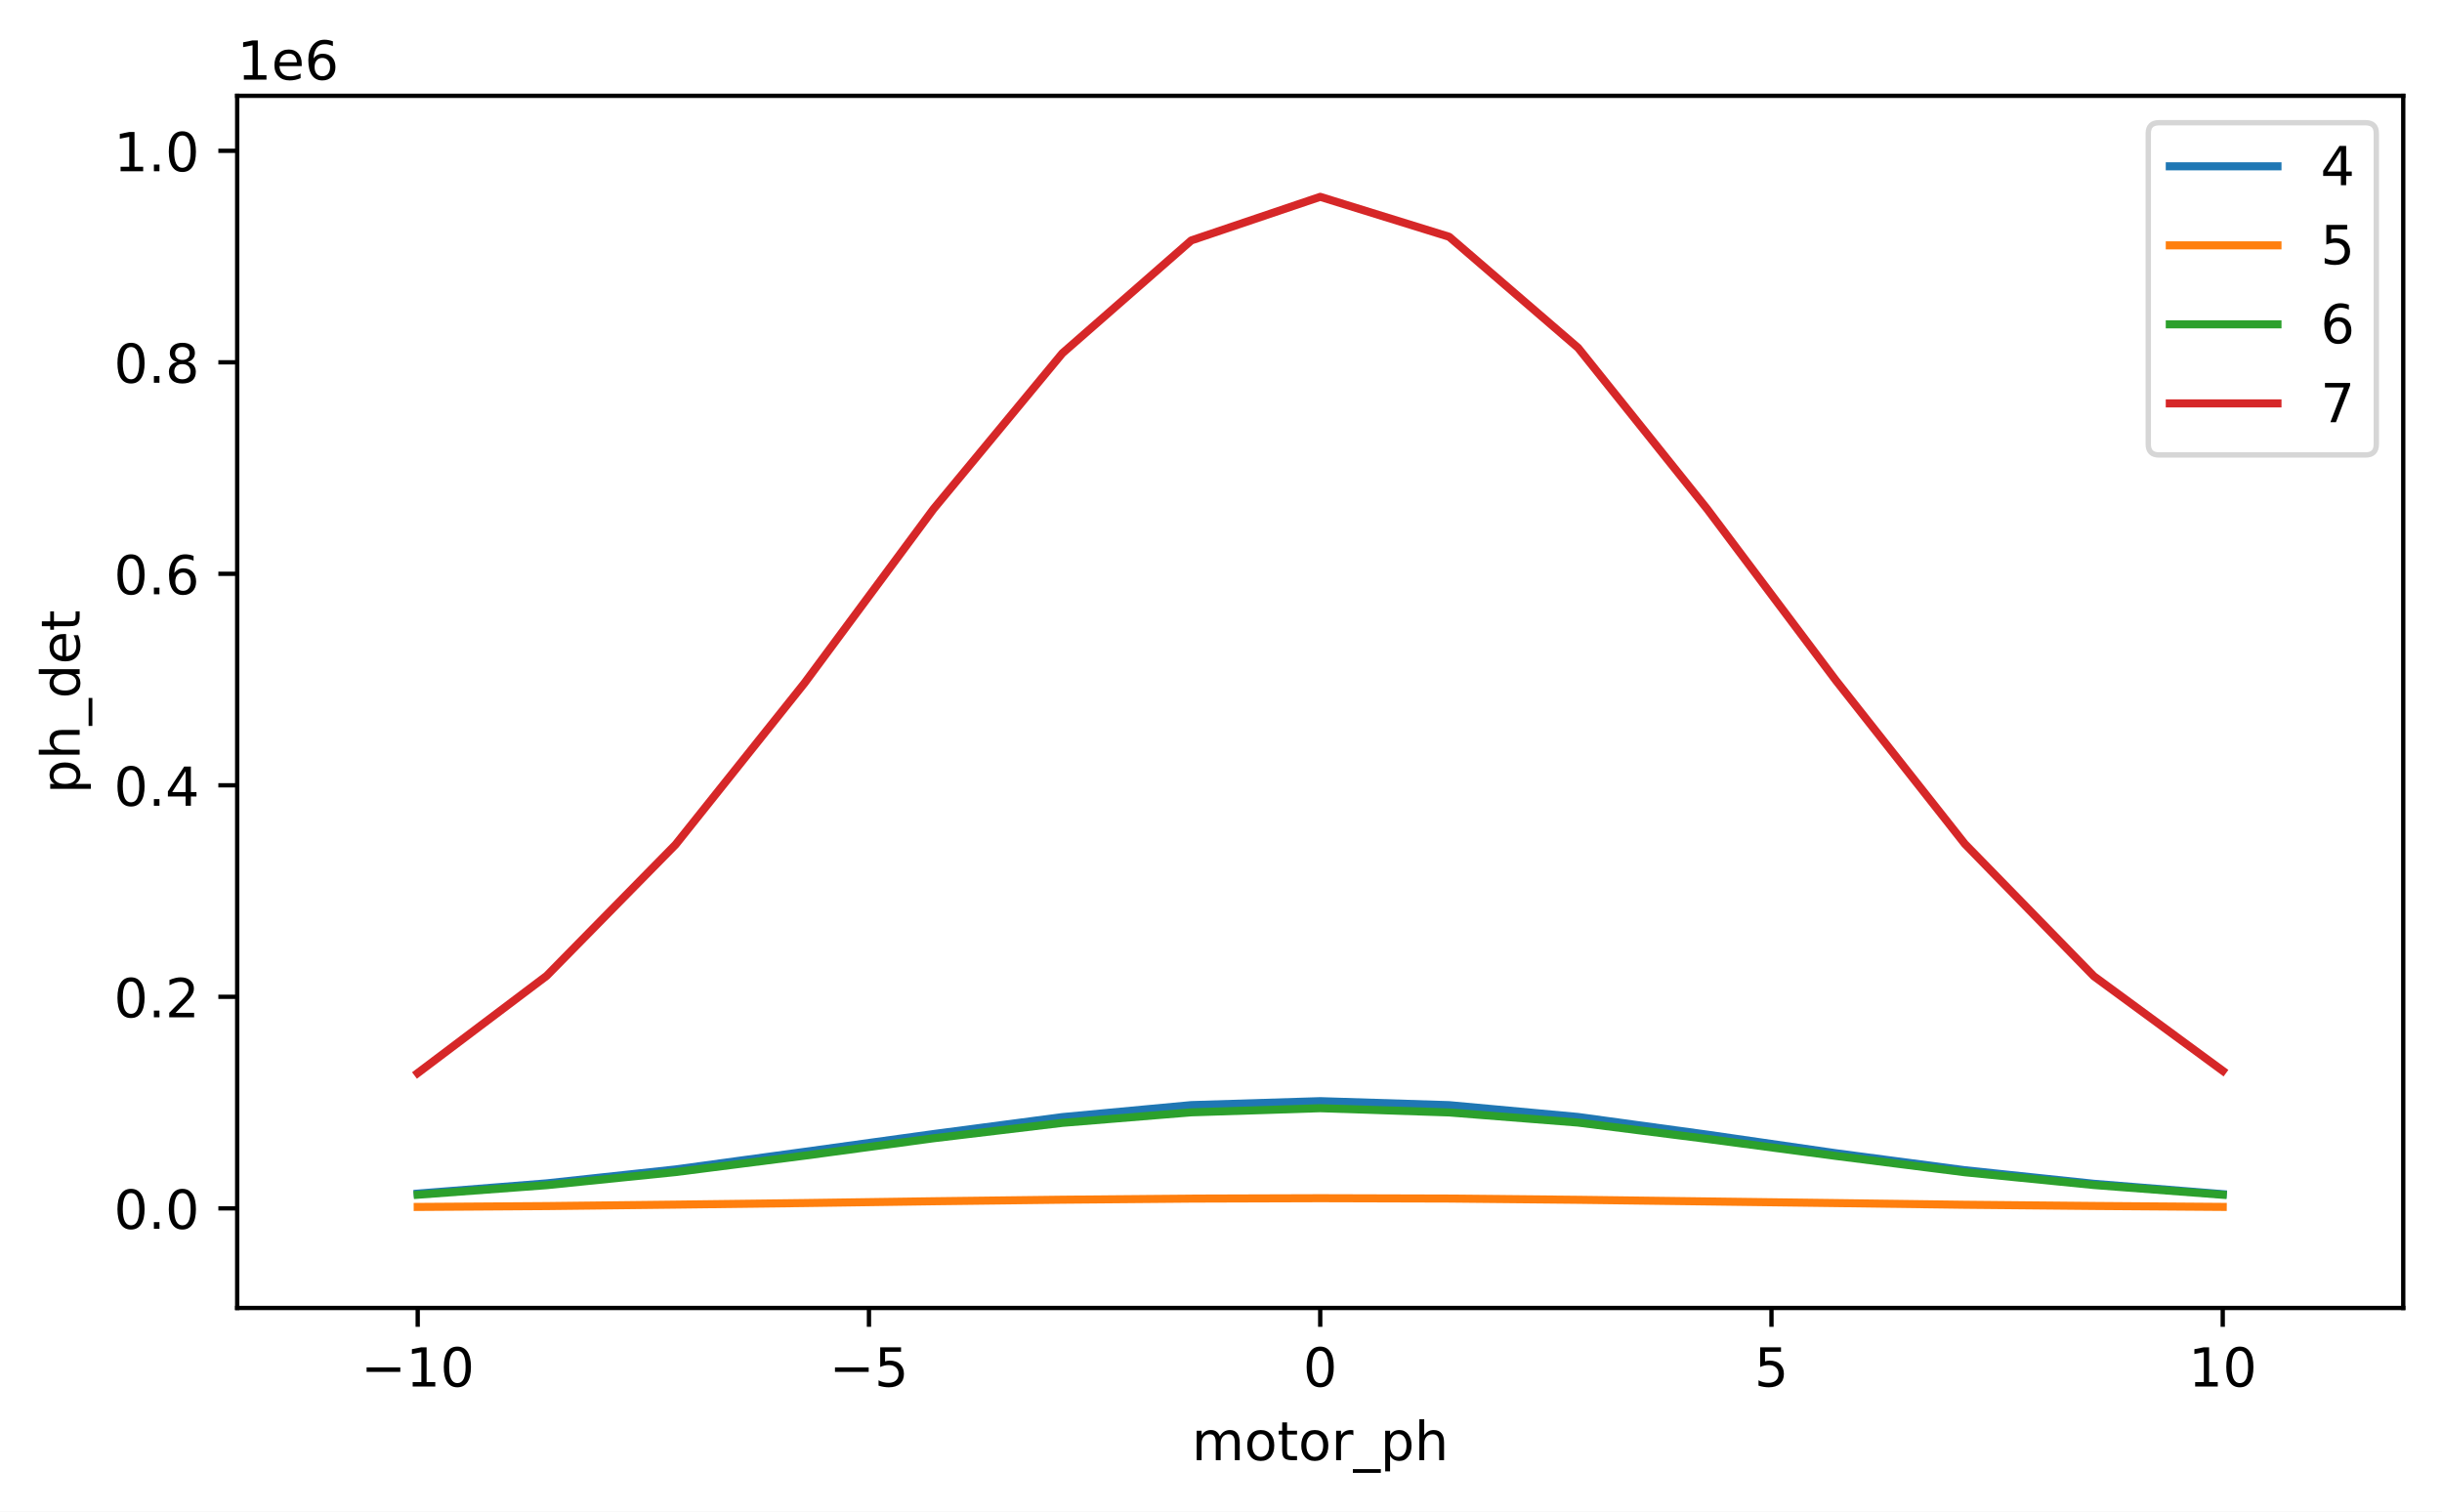
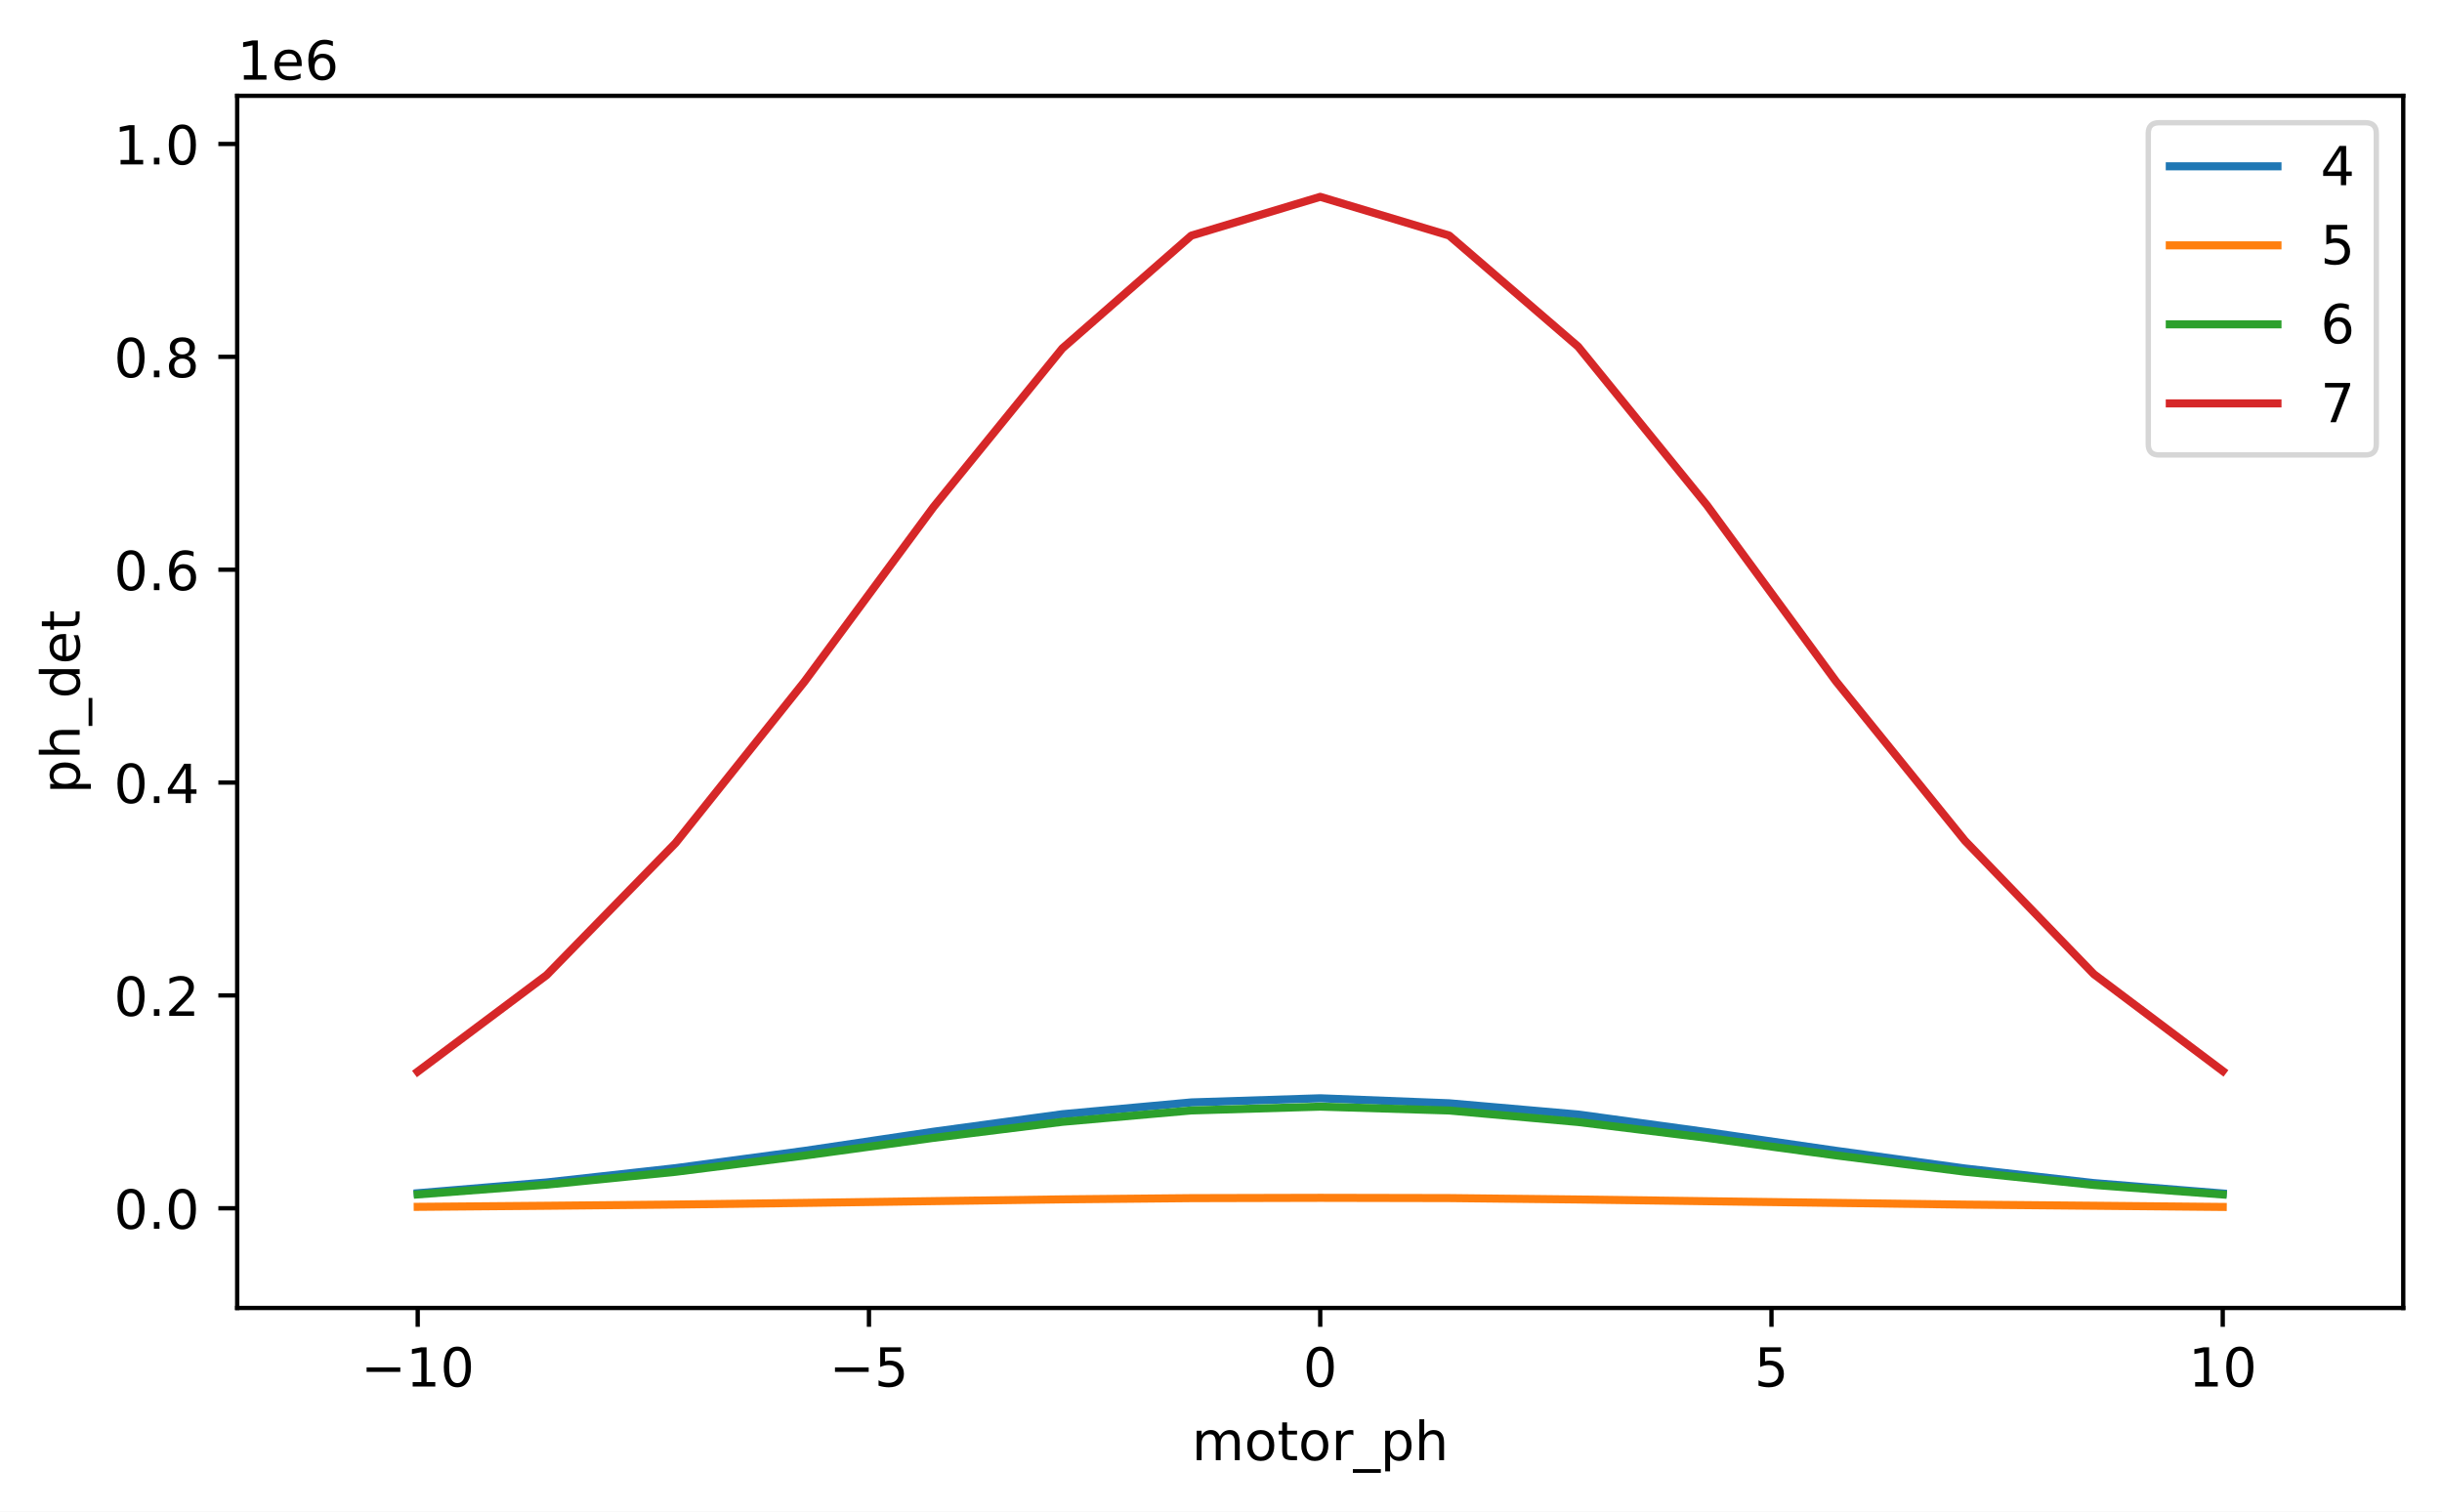
<svg xmlns="http://www.w3.org/2000/svg" xmlns:xlink="http://www.w3.org/1999/xlink" height="280.8pt" version="1.1" viewBox="0 0 453.6 280.8" width="453.6pt">
  <defs>
    <style type="text/css">
*{stroke-linecap:butt;stroke-linejoin:round;}
  </style>
  </defs>
  <g id="figure_1">
    <g id="patch_1">
      <path d="M 0 280.8  L 453.6 280.8  L 453.6 0  L 0 0  z " style="fill:#ffffff;" />
    </g>
    <g id="axes_1">
      <g id="patch_2">
        <path d="M 44.059 242.966  L 446.4 242.966  L 446.4 17.798  L 44.059 17.798  z " style="fill:#ffffff;" />
      </g>
      <g id="matplotlib.axis_1">
        <g id="xtick_1">
          <g id="line2d_1">
            <defs>
-               <path d="M 0 0  L 0 3.5  " id="mdb32451ee4" style="stroke:#000000;stroke-width:0.8;" />
-             </defs>
-             <g>
-               <use style="stroke:#000000;stroke-width:0.8;" x="77.588" xlink:href="#mdb32451ee4" y="242.966" />
+               <path d="M 0 0  L 0 3.5  " id="m0cbd05f9dd" style="stroke:#000000;stroke-width:0.8;" />
+             </defs>
+             <g>
+               <use style="stroke:#000000;stroke-width:0.8;" x="77.588" xlink:href="#m0cbd05f9dd" y="242.966" />
            </g>
          </g>
          <g id="text_1">
            <defs>
              <path d="M 10.594 35.5  L 73.188 35.5  L 73.188 27.203  L 10.594 27.203  z " id="DejaVuSans-8722" />
              <path d="M 12.406 8.297  L 28.516 8.297  L 28.516 63.922  L 10.984 60.406  L 10.984 69.391  L 28.422 72.906  L 38.281 72.906  L 38.281 8.297  L 54.391 8.297  L 54.391 0  L 12.406 0  z " id="DejaVuSans-49" />
              <path d="M 31.781 66.406  Q 24.172 66.406 20.328 58.906  Q 16.5 51.422 16.5 36.375  Q 16.5 21.391 20.328 13.891  Q 24.172 6.391 31.781 6.391  Q 39.453 6.391 43.281 13.891  Q 47.125 21.391 47.125 36.375  Q 47.125 51.422 43.281 58.906  Q 39.453 66.406 31.781 66.406  z M 31.781 74.219  Q 44.047 74.219 50.516 64.516  Q 56.984 54.828 56.984 36.375  Q 56.984 17.969 50.516 8.266  Q 44.047 -1.422 31.781 -1.422  Q 19.531 -1.422 13.062 8.266  Q 6.594 17.969 6.594 36.375  Q 6.594 54.828 13.062 64.516  Q 19.531 74.219 31.781 74.219  z " id="DejaVuSans-48" />
            </defs>
            <g transform="translate(67.03542 257.5641)scale(0.1 -0.1)">
              <use xlink:href="#DejaVuSans-8722" />
              <use x="83.789" xlink:href="#DejaVuSans-49" />
              <use x="147.412" xlink:href="#DejaVuSans-48" />
            </g>
          </g>
        </g>
        <g id="xtick_2">
          <g id="line2d_2">
            <g>
-               <use style="stroke:#000000;stroke-width:0.8;" x="161.409" xlink:href="#mdb32451ee4" y="242.966" />
+               <use style="stroke:#000000;stroke-width:0.8;" x="161.409" xlink:href="#m0cbd05f9dd" y="242.966" />
            </g>
          </g>
          <g id="text_2">
            <defs>
              <path d="M 10.797 72.906  L 49.516 72.906  L 49.516 64.594  L 19.828 64.594  L 19.828 46.734  Q 21.969 47.469 24.109 47.828  Q 26.266 48.188 28.422 48.188  Q 40.625 48.188 47.75 41.5  Q 54.891 34.812 54.891 23.391  Q 54.891 11.625 47.562 5.094  Q 40.234 -1.422 26.906 -1.422  Q 22.312 -1.422 17.547 -0.641  Q 12.797 0.141 7.719 1.703  L 7.719 11.625  Q 12.109 9.234 16.797 8.062  Q 21.484 6.891 26.703 6.891  Q 35.156 6.891 40.078 11.328  Q 45.016 15.766 45.016 23.391  Q 45.016 31 40.078 35.438  Q 35.156 39.891 26.703 39.891  Q 22.75 39.891 18.812 39.016  Q 14.891 38.141 10.797 36.281  z " id="DejaVuSans-53" />
            </defs>
            <g transform="translate(154.0376 257.5641)scale(0.1 -0.1)">
              <use xlink:href="#DejaVuSans-8722" />
              <use x="83.789" xlink:href="#DejaVuSans-53" />
            </g>
          </g>
        </g>
        <g id="xtick_3">
          <g id="line2d_3">
            <g>
-               <use style="stroke:#000000;stroke-width:0.8;" x="245.23" xlink:href="#mdb32451ee4" y="242.966" />
+               <use style="stroke:#000000;stroke-width:0.8;" x="245.23" xlink:href="#m0cbd05f9dd" y="242.966" />
            </g>
          </g>
          <g id="text_3">
            <g transform="translate(242.0484 257.5641)scale(0.1 -0.1)">
              <use xlink:href="#DejaVuSans-48" />
            </g>
          </g>
        </g>
        <g id="xtick_4">
          <g id="line2d_4">
            <g>
-               <use style="stroke:#000000;stroke-width:0.8;" x="329.051" xlink:href="#mdb32451ee4" y="242.966" />
+               <use style="stroke:#000000;stroke-width:0.8;" x="329.051" xlink:href="#m0cbd05f9dd" y="242.966" />
            </g>
          </g>
          <g id="text_4">
            <g transform="translate(325.8694 257.5641)scale(0.1 -0.1)">
              <use xlink:href="#DejaVuSans-53" />
            </g>
          </g>
        </g>
        <g id="xtick_5">
          <g id="line2d_5">
            <g>
-               <use style="stroke:#000000;stroke-width:0.8;" x="412.872" xlink:href="#mdb32451ee4" y="242.966" />
+               <use style="stroke:#000000;stroke-width:0.8;" x="412.872" xlink:href="#m0cbd05f9dd" y="242.966" />
            </g>
          </g>
          <g id="text_5">
            <g transform="translate(406.5091 257.5641)scale(0.1 -0.1)">
              <use xlink:href="#DejaVuSans-49" />
              <use x="63.623" xlink:href="#DejaVuSans-48" />
            </g>
          </g>
        </g>
        <g id="text_6">
          <defs>
            <path d="M 52 44.188  Q 55.375 50.25 60.062 53.125  Q 64.75 56 71.094 56  Q 79.641 56 84.281 50.016  Q 88.922 44.047 88.922 33.016  L 88.922 0  L 79.891 0  L 79.891 32.719  Q 79.891 40.578 77.094 44.375  Q 74.312 48.188 68.609 48.188  Q 61.625 48.188 57.562 43.547  Q 53.516 38.922 53.516 30.906  L 53.516 0  L 44.484 0  L 44.484 32.719  Q 44.484 40.625 41.703 44.406  Q 38.922 48.188 33.109 48.188  Q 26.219 48.188 22.156 43.531  Q 18.109 38.875 18.109 30.906  L 18.109 0  L 9.078 0  L 9.078 54.688  L 18.109 54.688  L 18.109 46.188  Q 21.188 51.219 25.484 53.609  Q 29.781 56 35.688 56  Q 41.656 56 45.828 52.969  Q 50 49.953 52 44.188  z " id="DejaVuSans-109" />
            <path d="M 30.609 48.391  Q 23.391 48.391 19.188 42.75  Q 14.984 37.109 14.984 27.297  Q 14.984 17.484 19.156 11.844  Q 23.344 6.203 30.609 6.203  Q 37.797 6.203 41.984 11.859  Q 46.188 17.531 46.188 27.297  Q 46.188 37.016 41.984 42.703  Q 37.797 48.391 30.609 48.391  z M 30.609 56  Q 42.328 56 49.016 48.375  Q 55.719 40.766 55.719 27.297  Q 55.719 13.875 49.016 6.219  Q 42.328 -1.422 30.609 -1.422  Q 18.844 -1.422 12.172 6.219  Q 5.516 13.875 5.516 27.297  Q 5.516 40.766 12.172 48.375  Q 18.844 56 30.609 56  z " id="DejaVuSans-111" />
            <path d="M 18.312 70.219  L 18.312 54.688  L 36.812 54.688  L 36.812 47.703  L 18.312 47.703  L 18.312 18.016  Q 18.312 11.328 20.141 9.422  Q 21.969 7.516 27.594 7.516  L 36.812 7.516  L 36.812 0  L 27.594 0  Q 17.188 0 13.234 3.875  Q 9.281 7.766 9.281 18.016  L 9.281 47.703  L 2.688 47.703  L 2.688 54.688  L 9.281 54.688  L 9.281 70.219  z " id="DejaVuSans-116" />
            <path d="M 41.109 46.297  Q 39.594 47.172 37.812 47.578  Q 36.031 48 33.891 48  Q 26.266 48 22.188 43.047  Q 18.109 38.094 18.109 28.812  L 18.109 0  L 9.078 0  L 9.078 54.688  L 18.109 54.688  L 18.109 46.188  Q 20.953 51.172 25.484 53.578  Q 30.031 56 36.531 56  Q 37.453 56 38.578 55.875  Q 39.703 55.766 41.062 55.516  z " id="DejaVuSans-114" />
            <path d="M 50.984 -16.609  L 50.984 -23.578  L -0.984 -23.578  L -0.984 -16.609  z " id="DejaVuSans-95" />
            <path d="M 18.109 8.203  L 18.109 -20.797  L 9.078 -20.797  L 9.078 54.688  L 18.109 54.688  L 18.109 46.391  Q 20.953 51.266 25.266 53.625  Q 29.594 56 35.594 56  Q 45.562 56 51.781 48.094  Q 58.016 40.188 58.016 27.297  Q 58.016 14.406 51.781 6.484  Q 45.562 -1.422 35.594 -1.422  Q 29.594 -1.422 25.266 0.953  Q 20.953 3.328 18.109 8.203  z M 48.688 27.297  Q 48.688 37.203 44.609 42.844  Q 40.531 48.484 33.406 48.484  Q 26.266 48.484 22.188 42.844  Q 18.109 37.203 18.109 27.297  Q 18.109 17.391 22.188 11.75  Q 26.266 6.109 33.406 6.109  Q 40.531 6.109 44.609 11.75  Q 48.688 17.391 48.688 27.297  z " id="DejaVuSans-112" />
            <path d="M 54.891 33.016  L 54.891 0  L 45.906 0  L 45.906 32.719  Q 45.906 40.484 42.875 44.328  Q 39.844 48.188 33.797 48.188  Q 26.516 48.188 22.312 43.547  Q 18.109 38.922 18.109 30.906  L 18.109 0  L 9.078 0  L 9.078 75.984  L 18.109 75.984  L 18.109 46.188  Q 21.344 51.125 25.703 53.562  Q 30.078 56 35.797 56  Q 45.219 56 50.047 50.172  Q 54.891 44.344 54.891 33.016  z " id="DejaVuSans-104" />
          </defs>
          <g transform="translate(221.382 271.2422)scale(0.1 -0.1)">
            <use xlink:href="#DejaVuSans-109" />
            <use x="97.412" xlink:href="#DejaVuSans-111" />
            <use x="158.594" xlink:href="#DejaVuSans-116" />
            <use x="197.803" xlink:href="#DejaVuSans-111" />
            <use x="258.984" xlink:href="#DejaVuSans-114" />
            <use x="300.098" xlink:href="#DejaVuSans-95" />
            <use x="350.098" xlink:href="#DejaVuSans-112" />
            <use x="413.574" xlink:href="#DejaVuSans-104" />
          </g>
        </g>
      </g>
      <g id="matplotlib.axis_2">
        <g id="ytick_1">
          <g id="line2d_6">
            <defs>
-               <path d="M 0 0  L -3.5 0  " id="mc0fce1deb5" style="stroke:#000000;stroke-width:0.8;" />
-             </defs>
-             <g>
-               <use style="stroke:#000000;stroke-width:0.8;" x="44.059" xlink:href="#mc0fce1deb5" y="224.461" />
+               <path d="M 0 0  L -3.5 0  " id="m2174b77072" style="stroke:#000000;stroke-width:0.8;" />
+             </defs>
+             <g>
+               <use style="stroke:#000000;stroke-width:0.8;" x="44.059" xlink:href="#m2174b77072" y="224.448" />
            </g>
          </g>
          <g id="text_7">
            <defs>
              <path d="M 10.688 12.406  L 21 12.406  L 21 0  L 10.688 0  z " id="DejaVuSans-46" />
            </defs>
-             <g transform="translate(21.15625 228.2606)scale(0.1 -0.1)">
+             <g transform="translate(21.15625 228.2475)scale(0.1 -0.1)">
              <use xlink:href="#DejaVuSans-48" />
              <use x="63.623" xlink:href="#DejaVuSans-46" />
              <use x="95.41" xlink:href="#DejaVuSans-48" />
            </g>
          </g>
        </g>
        <g id="ytick_2">
          <g id="line2d_7">
            <g>
-               <use style="stroke:#000000;stroke-width:0.8;" x="44.059" xlink:href="#mc0fce1deb5" y="185.171" />
+               <use style="stroke:#000000;stroke-width:0.8;" x="44.059" xlink:href="#m2174b77072" y="184.907" />
            </g>
          </g>
          <g id="text_8">
            <defs>
              <path d="M 19.188 8.297  L 53.609 8.297  L 53.609 0  L 7.328 0  L 7.328 8.297  Q 12.938 14.109 22.625 23.891  Q 32.328 33.688 34.812 36.531  Q 39.547 41.844 41.422 45.531  Q 43.312 49.219 43.312 52.781  Q 43.312 58.594 39.234 62.25  Q 35.156 65.922 28.609 65.922  Q 23.969 65.922 18.812 64.312  Q 13.672 62.703 7.812 59.422  L 7.812 69.391  Q 13.766 71.781 18.938 73  Q 24.125 74.219 28.422 74.219  Q 39.75 74.219 46.484 68.547  Q 53.219 62.891 53.219 53.422  Q 53.219 48.922 51.531 44.891  Q 49.859 40.875 45.406 35.406  Q 44.188 33.984 37.641 27.219  Q 31.109 20.453 19.188 8.297  z " id="DejaVuSans-50" />
            </defs>
-             <g transform="translate(21.15625 188.9704)scale(0.1 -0.1)">
+             <g transform="translate(21.15625 188.7057)scale(0.1 -0.1)">
              <use xlink:href="#DejaVuSans-48" />
              <use x="63.623" xlink:href="#DejaVuSans-46" />
              <use x="95.41" xlink:href="#DejaVuSans-50" />
            </g>
          </g>
        </g>
        <g id="ytick_3">
          <g id="line2d_8">
            <g>
-               <use style="stroke:#000000;stroke-width:0.8;" x="44.059" xlink:href="#mc0fce1deb5" y="145.881" />
+               <use style="stroke:#000000;stroke-width:0.8;" x="44.059" xlink:href="#m2174b77072" y="145.365" />
            </g>
          </g>
          <g id="text_9">
            <defs>
              <path d="M 37.797 64.312  L 12.891 25.391  L 37.797 25.391  z M 35.203 72.906  L 47.609 72.906  L 47.609 25.391  L 58.016 25.391  L 58.016 17.188  L 47.609 17.188  L 47.609 0  L 37.797 0  L 37.797 17.188  L 4.891 17.188  L 4.891 26.703  z " id="DejaVuSans-52" />
            </defs>
-             <g transform="translate(21.15625 149.6802)scale(0.1 -0.1)">
+             <g transform="translate(21.15625 149.164)scale(0.1 -0.1)">
              <use xlink:href="#DejaVuSans-48" />
              <use x="63.623" xlink:href="#DejaVuSans-46" />
              <use x="95.41" xlink:href="#DejaVuSans-52" />
            </g>
          </g>
        </g>
        <g id="ytick_4">
          <g id="line2d_9">
            <g>
-               <use style="stroke:#000000;stroke-width:0.8;" x="44.059" xlink:href="#mc0fce1deb5" y="106.591" />
+               <use style="stroke:#000000;stroke-width:0.8;" x="44.059" xlink:href="#m2174b77072" y="105.823" />
            </g>
          </g>
          <g id="text_10">
            <defs>
              <path d="M 33.016 40.375  Q 26.375 40.375 22.484 35.828  Q 18.609 31.297 18.609 23.391  Q 18.609 15.531 22.484 10.953  Q 26.375 6.391 33.016 6.391  Q 39.656 6.391 43.531 10.953  Q 47.406 15.531 47.406 23.391  Q 47.406 31.297 43.531 35.828  Q 39.656 40.375 33.016 40.375  z M 52.594 71.297  L 52.594 62.312  Q 48.875 64.062 45.094 64.984  Q 41.312 65.922 37.594 65.922  Q 27.828 65.922 22.672 59.328  Q 17.531 52.734 16.797 39.406  Q 19.672 43.656 24.016 45.922  Q 28.375 48.188 33.594 48.188  Q 44.578 48.188 50.953 41.516  Q 57.328 34.859 57.328 23.391  Q 57.328 12.156 50.688 5.359  Q 44.047 -1.422 33.016 -1.422  Q 20.359 -1.422 13.672 8.266  Q 6.984 17.969 6.984 36.375  Q 6.984 53.656 15.188 63.938  Q 23.391 74.219 37.203 74.219  Q 40.922 74.219 44.703 73.484  Q 48.484 72.75 52.594 71.297  z " id="DejaVuSans-54" />
            </defs>
-             <g transform="translate(21.15625 110.3901)scale(0.1 -0.1)">
+             <g transform="translate(21.15625 109.6223)scale(0.1 -0.1)">
              <use xlink:href="#DejaVuSans-48" />
              <use x="63.623" xlink:href="#DejaVuSans-46" />
              <use x="95.41" xlink:href="#DejaVuSans-54" />
            </g>
          </g>
        </g>
        <g id="ytick_5">
          <g id="line2d_10">
            <g>
-               <use style="stroke:#000000;stroke-width:0.8;" x="44.059" xlink:href="#mc0fce1deb5" y="67.301" />
+               <use style="stroke:#000000;stroke-width:0.8;" x="44.059" xlink:href="#m2174b77072" y="66.281" />
            </g>
          </g>
          <g id="text_11">
            <defs>
              <path d="M 31.781 34.625  Q 24.75 34.625 20.719 30.859  Q 16.703 27.094 16.703 20.516  Q 16.703 13.922 20.719 10.156  Q 24.75 6.391 31.781 6.391  Q 38.812 6.391 42.859 10.172  Q 46.922 13.969 46.922 20.516  Q 46.922 27.094 42.891 30.859  Q 38.875 34.625 31.781 34.625  z M 21.922 38.812  Q 15.578 40.375 12.031 44.719  Q 8.5 49.078 8.5 55.328  Q 8.5 64.062 14.719 69.141  Q 20.953 74.219 31.781 74.219  Q 42.672 74.219 48.875 69.141  Q 55.078 64.062 55.078 55.328  Q 55.078 49.078 51.531 44.719  Q 48 40.375 41.703 38.812  Q 48.828 37.156 52.797 32.312  Q 56.781 27.484 56.781 20.516  Q 56.781 9.906 50.312 4.234  Q 43.844 -1.422 31.781 -1.422  Q 19.734 -1.422 13.25 4.234  Q 6.781 9.906 6.781 20.516  Q 6.781 27.484 10.781 32.312  Q 14.797 37.156 21.922 38.812  z M 18.312 54.391  Q 18.312 48.734 21.844 45.562  Q 25.391 42.391 31.781 42.391  Q 38.141 42.391 41.719 45.562  Q 45.312 48.734 45.312 54.391  Q 45.312 60.062 41.719 63.234  Q 38.141 66.406 31.781 66.406  Q 25.391 66.406 21.844 63.234  Q 18.312 60.062 18.312 54.391  z " id="DejaVuSans-56" />
            </defs>
-             <g transform="translate(21.15625 71.09987)scale(0.1 -0.1)">
+             <g transform="translate(21.15625 70.08056)scale(0.1 -0.1)">
              <use xlink:href="#DejaVuSans-48" />
              <use x="63.623" xlink:href="#DejaVuSans-46" />
              <use x="95.41" xlink:href="#DejaVuSans-56" />
            </g>
          </g>
        </g>
        <g id="ytick_6">
          <g id="line2d_11">
            <g>
-               <use style="stroke:#000000;stroke-width:0.8;" x="44.059" xlink:href="#mc0fce1deb5" y="28.01" />
+               <use style="stroke:#000000;stroke-width:0.8;" x="44.059" xlink:href="#m2174b77072" y="26.74" />
            </g>
          </g>
          <g id="text_12">
-             <g transform="translate(21.15625 31.80969)scale(0.1 -0.1)">
+             <g transform="translate(21.15625 30.53883)scale(0.1 -0.1)">
              <use xlink:href="#DejaVuSans-49" />
              <use x="63.623" xlink:href="#DejaVuSans-46" />
              <use x="95.41" xlink:href="#DejaVuSans-48" />
            </g>
          </g>
        </g>
        <g id="text_13">
          <defs>
            <path d="M 45.406 46.391  L 45.406 75.984  L 54.391 75.984  L 54.391 0  L 45.406 0  L 45.406 8.203  Q 42.578 3.328 38.25 0.953  Q 33.938 -1.422 27.875 -1.422  Q 17.969 -1.422 11.734 6.484  Q 5.516 14.406 5.516 27.297  Q 5.516 40.188 11.734 48.094  Q 17.969 56 27.875 56  Q 33.938 56 38.25 53.625  Q 42.578 51.266 45.406 46.391  z M 14.797 27.297  Q 14.797 17.391 18.875 11.75  Q 22.953 6.109 30.078 6.109  Q 37.203 6.109 41.297 11.75  Q 45.406 17.391 45.406 27.297  Q 45.406 37.203 41.297 42.844  Q 37.203 48.484 30.078 48.484  Q 22.953 48.484 18.875 42.844  Q 14.797 37.203 14.797 27.297  z " id="DejaVuSans-100" />
            <path d="M 56.203 29.594  L 56.203 25.203  L 14.891 25.203  Q 15.484 15.922 20.484 11.062  Q 25.484 6.203 34.422 6.203  Q 39.594 6.203 44.453 7.469  Q 49.312 8.734 54.109 11.281  L 54.109 2.781  Q 49.266 0.734 44.188 -0.344  Q 39.109 -1.422 33.891 -1.422  Q 20.797 -1.422 13.156 6.188  Q 5.516 13.812 5.516 26.812  Q 5.516 40.234 12.766 48.109  Q 20.016 56 32.328 56  Q 43.359 56 49.781 48.891  Q 56.203 41.797 56.203 29.594  z M 47.219 32.234  Q 47.125 39.594 43.094 43.984  Q 39.062 48.391 32.422 48.391  Q 24.906 48.391 20.391 44.141  Q 15.875 39.891 15.188 32.172  z " id="DejaVuSans-101" />
          </defs>
          <g transform="translate(14.79844 147.4359)rotate(-90)scale(0.1 -0.1)">
            <use xlink:href="#DejaVuSans-112" />
            <use x="63.477" xlink:href="#DejaVuSans-104" />
            <use x="126.855" xlink:href="#DejaVuSans-95" />
            <use x="176.855" xlink:href="#DejaVuSans-100" />
            <use x="240.332" xlink:href="#DejaVuSans-101" />
            <use x="301.855" xlink:href="#DejaVuSans-116" />
          </g>
        </g>
        <g id="text_14">
          <g transform="translate(44.05938 14.79844)scale(0.1 -0.1)">
            <use xlink:href="#DejaVuSans-49" />
            <use x="63.623" xlink:href="#DejaVuSans-101" />
            <use x="125.146" xlink:href="#DejaVuSans-54" />
          </g>
        </g>
      </g>
      <g id="line2d_12">
-         <path clip-path="url(#pafc8abe6ca)" d="M 77.588 221.725  L 101.537 219.821  L 125.485 217.236  L 149.434 213.969  L 173.383 210.663  L 197.332 207.512  L 221.281 205.284  L 245.23 204.552  L 269.179 205.293  L 293.127 207.488  L 317.076 210.765  L 341.025 214.226  L 364.974 217.382  L 388.923 219.899  L 412.872 221.827  " style="fill:none;stroke:#1f77b4;stroke-linecap:square;stroke-width:1.5;" />
+         <path clip-path="url(#p6f1bc2032c)" d="M 77.588 221.651  L 101.537 219.651  L 125.485 216.996  L 149.434 213.788  L 173.383 210.231  L 197.332 206.977  L 221.281 204.783  L 245.23 204.017  L 269.179 204.944  L 293.127 207.031  L 317.076 210.303  L 341.025 213.771  L 364.974 217.057  L 388.923 219.769  L 412.872 221.702  " style="fill:none;stroke:#1f77b4;stroke-linecap:square;stroke-width:1.5;" />
      </g>
      <g id="line2d_13">
-         <path clip-path="url(#pafc8abe6ca)" d="M 77.588 224.202  L 101.537 224.043  L 125.485 223.771  L 149.434 223.479  L 173.383 223.146  L 197.332 222.857  L 221.281 222.653  L 245.23 222.58  L 269.179 222.645  L 293.127 222.877  L 317.076 223.18  L 341.025 223.485  L 364.974 223.798  L 388.923 224.022  L 412.872 224.195  " style="fill:none;stroke:#ff7f0e;stroke-linecap:square;stroke-width:1.5;" />
+         <path clip-path="url(#p6f1bc2032c)" d="M 77.588 224.183  L 101.537 223.984  L 125.485 223.756  L 149.434 223.452  L 173.383 223.122  L 197.332 222.795  L 221.281 222.569  L 245.23 222.511  L 269.179 222.558  L 293.127 222.817  L 317.076 223.139  L 341.025 223.453  L 364.974 223.768  L 388.923 223.982  L 412.872 224.202  " style="fill:none;stroke:#ff7f0e;stroke-linecap:square;stroke-width:1.5;" />
      </g>
      <g id="line2d_14">
-         <path clip-path="url(#pafc8abe6ca)" d="M 77.588 221.935  L 101.537 220.156  L 125.485 217.724  L 149.434 214.675  L 173.383 211.446  L 197.332 208.583  L 221.281 206.627  L 245.23 205.861  L 269.179 206.647  L 293.127 208.531  L 317.076 211.562  L 341.025 214.728  L 364.974 217.757  L 388.923 220.128  L 412.872 221.942  " style="fill:none;stroke:#2ca02c;stroke-linecap:square;stroke-width:1.5;" />
+         <path clip-path="url(#p6f1bc2032c)" d="M 77.588 221.876  L 101.537 220.06  L 125.485 217.674  L 149.434 214.654  L 173.383 211.37  L 197.332 208.391  L 221.281 206.279  L 245.23 205.569  L 269.179 206.285  L 293.127 208.425  L 317.076 211.367  L 341.025 214.619  L 364.974 217.654  L 388.923 220.111  L 412.872 221.892  " style="fill:none;stroke:#2ca02c;stroke-linecap:square;stroke-width:1.5;" />
      </g>
      <g id="line2d_15">
-         <path clip-path="url(#pafc8abe6ca)" d="M 77.588 199.331  L 101.537 181.272  L 125.485 156.893  L 149.434 126.894  L 173.383 94.569  L 197.332 65.624  L 221.281 44.661  L 245.23 36.562  L 269.179 43.983  L 293.127 64.608  L 317.076 94.514  L 341.025 126.406  L 364.974 156.77  L 388.923 181.332  L 412.872 198.908  " style="fill:none;stroke:#d62728;stroke-linecap:square;stroke-width:1.5;" />
+         <path clip-path="url(#p6f1bc2032c)" d="M 77.588 199.062  L 101.537 181.136  L 125.485 156.599  L 149.434 126.611  L 173.383 94.199  L 197.332 64.716  L 221.281 43.768  L 245.23 36.562  L 269.179 43.75  L 293.127 64.374  L 317.076 93.869  L 341.025 126.547  L 364.974 156.16  L 388.923 180.951  L 412.872 198.944  " style="fill:none;stroke:#d62728;stroke-linecap:square;stroke-width:1.5;" />
      </g>
      <g id="patch_3">
        <path d="M 44.059 242.966  L 44.059 17.798  " style="fill:none;stroke:#000000;stroke-linecap:square;stroke-linejoin:miter;stroke-width:0.8;" />
      </g>
      <g id="patch_4">
        <path d="M 446.4 242.966  L 446.4 17.798  " style="fill:none;stroke:#000000;stroke-linecap:square;stroke-linejoin:miter;stroke-width:0.8;" />
      </g>
      <g id="patch_5">
        <path d="M 44.059 242.966  L 446.4 242.966  " style="fill:none;stroke:#000000;stroke-linecap:square;stroke-linejoin:miter;stroke-width:0.8;" />
      </g>
      <g id="patch_6">
        <path d="M 44.059 17.798  L 446.4 17.798  " style="fill:none;stroke:#000000;stroke-linecap:square;stroke-linejoin:miter;stroke-width:0.8;" />
      </g>
      <g id="legend_1">
        <g id="patch_7">
          <path d="M 401.038 84.511  L 439.4 84.511  Q 441.4 84.511 441.4 82.511  L 441.4 24.798  Q 441.4 22.798 439.4 22.798  L 401.038 22.798  Q 399.038 22.798 399.038 24.798  L 399.038 82.511  Q 399.038 84.511 401.038 84.511  z " style="fill:#ffffff;opacity:0.8;stroke:#cccccc;stroke-linejoin:miter;" />
        </g>
        <g id="line2d_16">
          <path d="M 403.038 30.897  L 423.038 30.897  " style="fill:none;stroke:#1f77b4;stroke-linecap:square;stroke-width:1.5;" />
        </g>
        <g id="line2d_17" />
        <g id="text_15">
          <g transform="translate(431.0375 34.39688)scale(0.1 -0.1)">
            <use xlink:href="#DejaVuSans-52" />
          </g>
        </g>
        <g id="line2d_18">
          <path d="M 403.038 45.575  L 423.038 45.575  " style="fill:none;stroke:#ff7f0e;stroke-linecap:square;stroke-width:1.5;" />
        </g>
        <g id="line2d_19" />
        <g id="text_16">
          <g transform="translate(431.0375 49.075)scale(0.1 -0.1)">
            <use xlink:href="#DejaVuSans-53" />
          </g>
        </g>
        <g id="line2d_20">
          <path d="M 403.038 60.253  L 423.038 60.253  " style="fill:none;stroke:#2ca02c;stroke-linecap:square;stroke-width:1.5;" />
        </g>
        <g id="line2d_21" />
        <g id="text_17">
          <g transform="translate(431.0375 63.75312)scale(0.1 -0.1)">
            <use xlink:href="#DejaVuSans-54" />
          </g>
        </g>
        <g id="line2d_22">
          <path d="M 403.038 74.931  L 423.038 74.931  " style="fill:none;stroke:#d62728;stroke-linecap:square;stroke-width:1.5;" />
        </g>
        <g id="line2d_23" />
        <g id="text_18">
          <defs>
            <path d="M 8.203 72.906  L 55.078 72.906  L 55.078 68.703  L 28.609 0  L 18.312 0  L 43.219 64.594  L 8.203 64.594  z " id="DejaVuSans-55" />
          </defs>
          <g transform="translate(431.0375 78.43125)scale(0.1 -0.1)">
            <use xlink:href="#DejaVuSans-55" />
          </g>
        </g>
      </g>
    </g>
  </g>
  <defs>
-     <clipPath id="pafc8abe6ca">
+     <clipPath id="p6f1bc2032c">
      <rect height="225.167" width="402.341" x="44.059" y="17.798" />
    </clipPath>
  </defs>
</svg>
